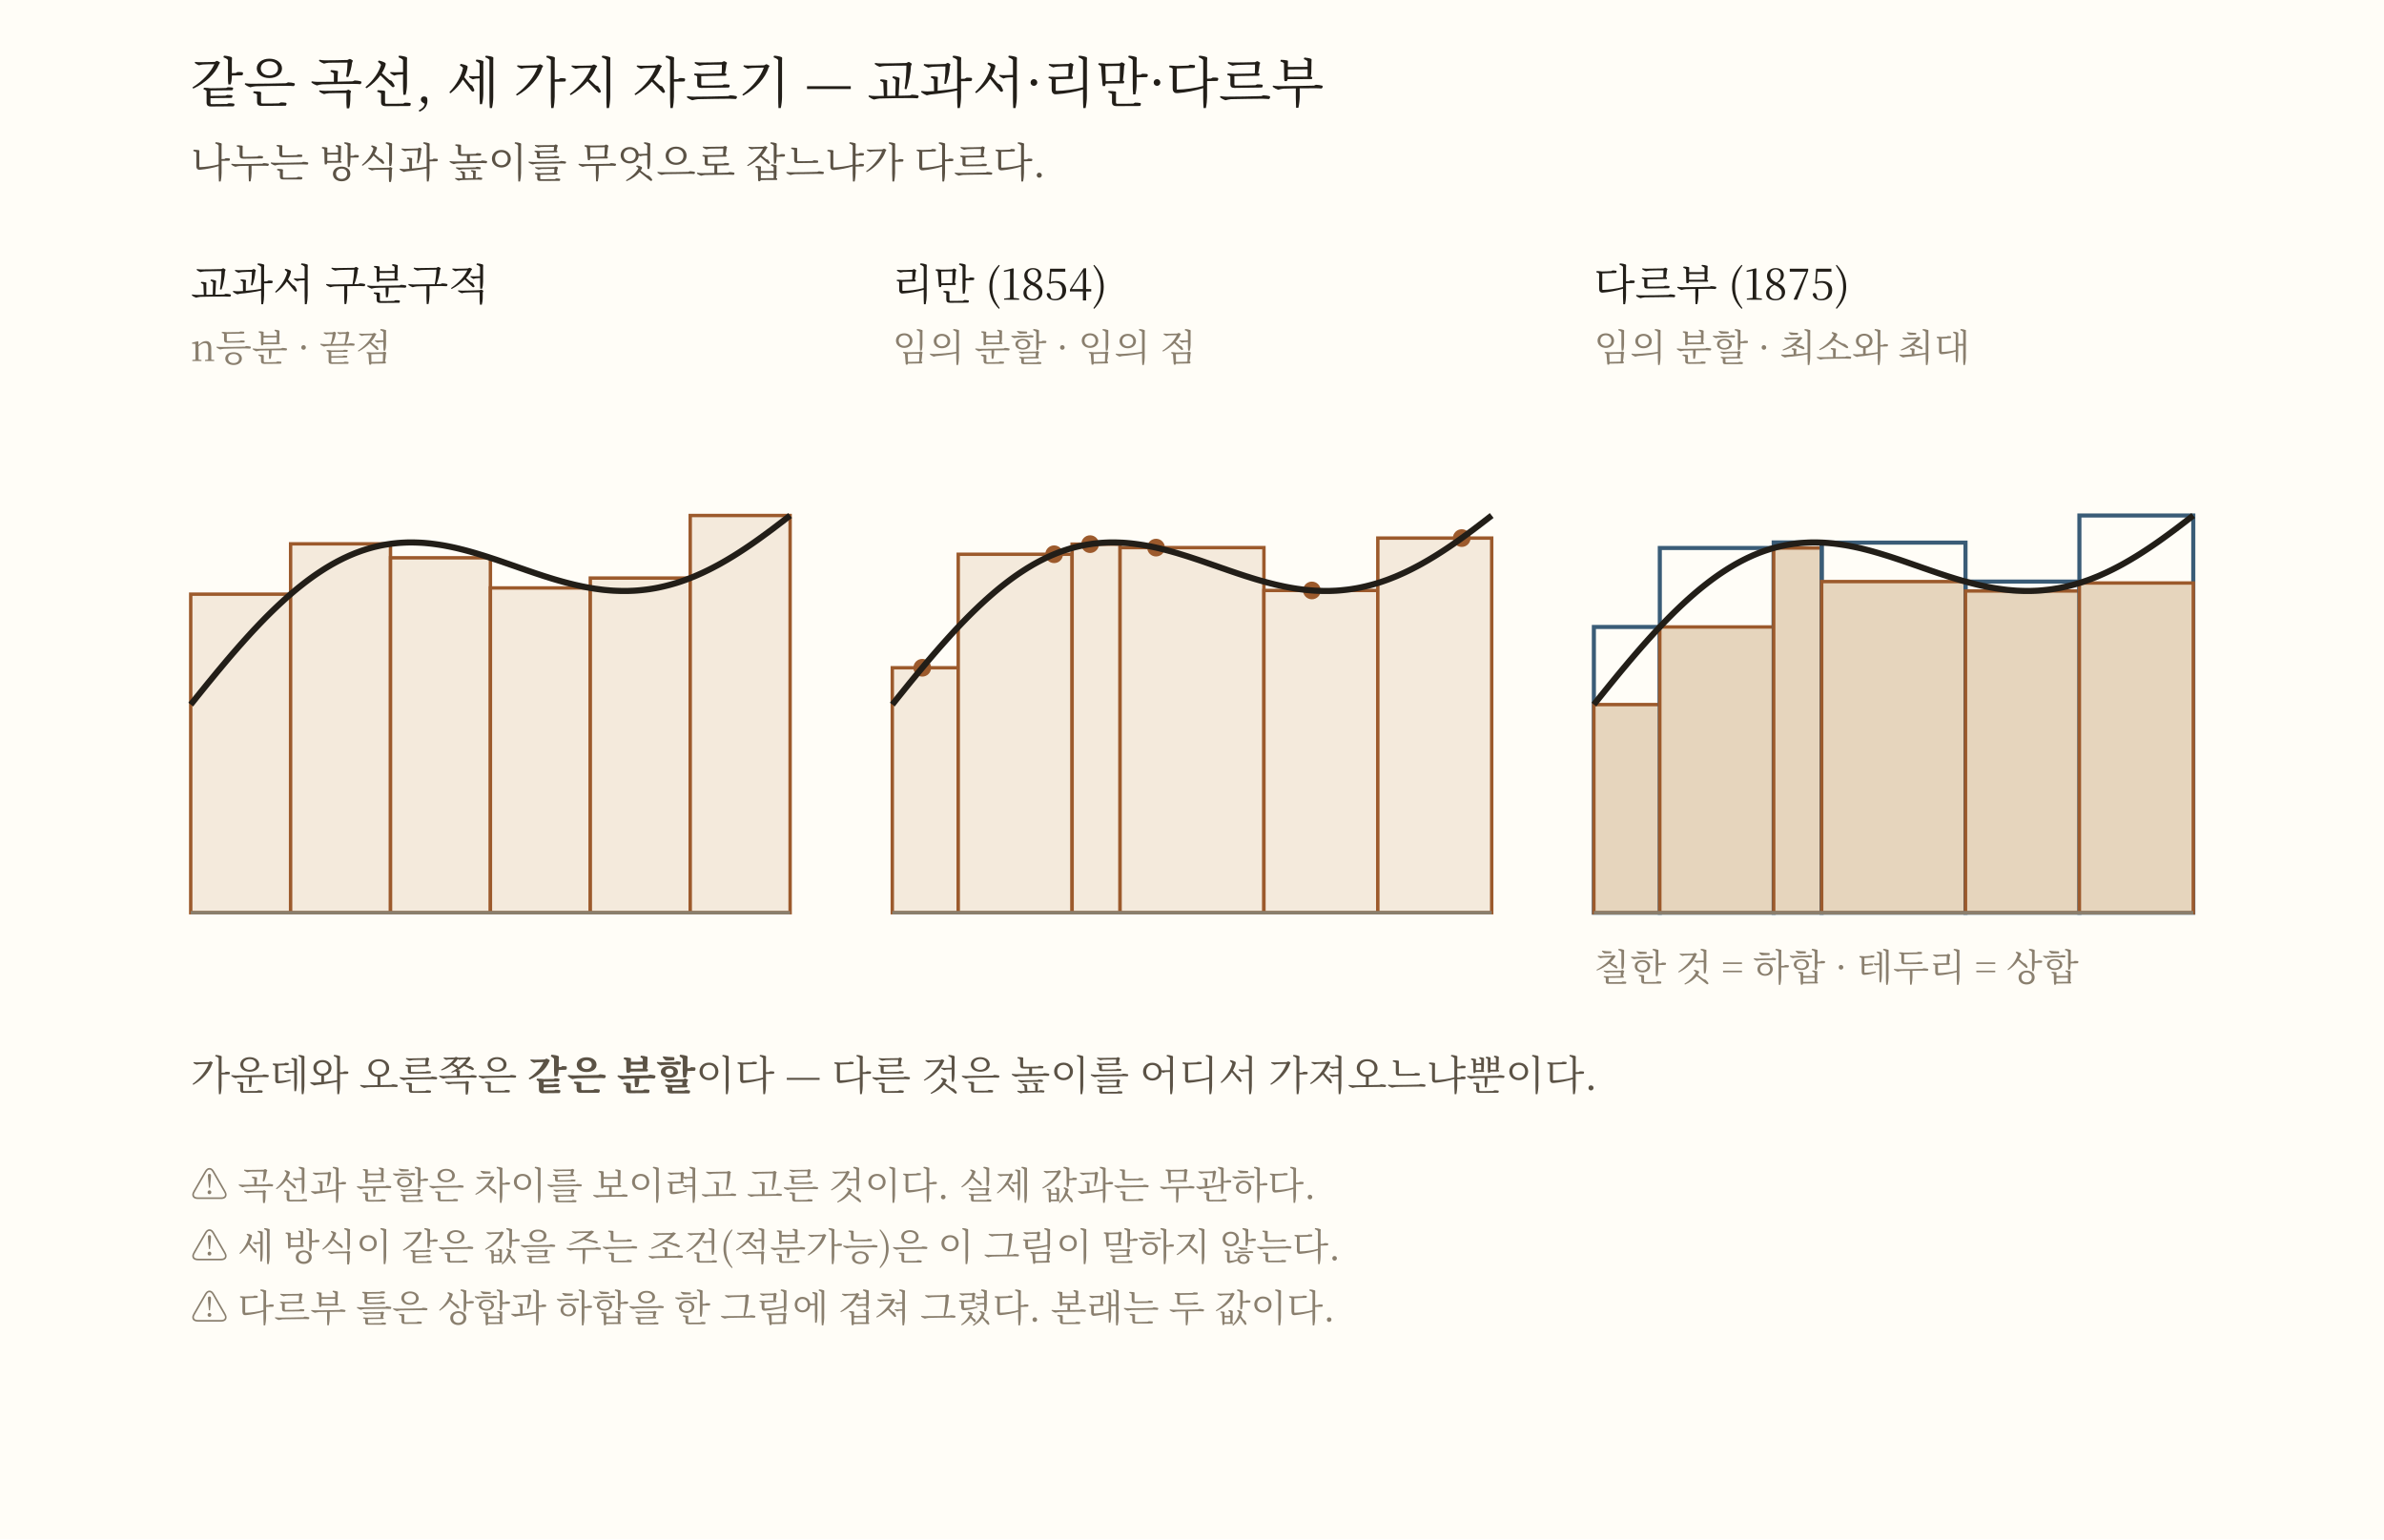
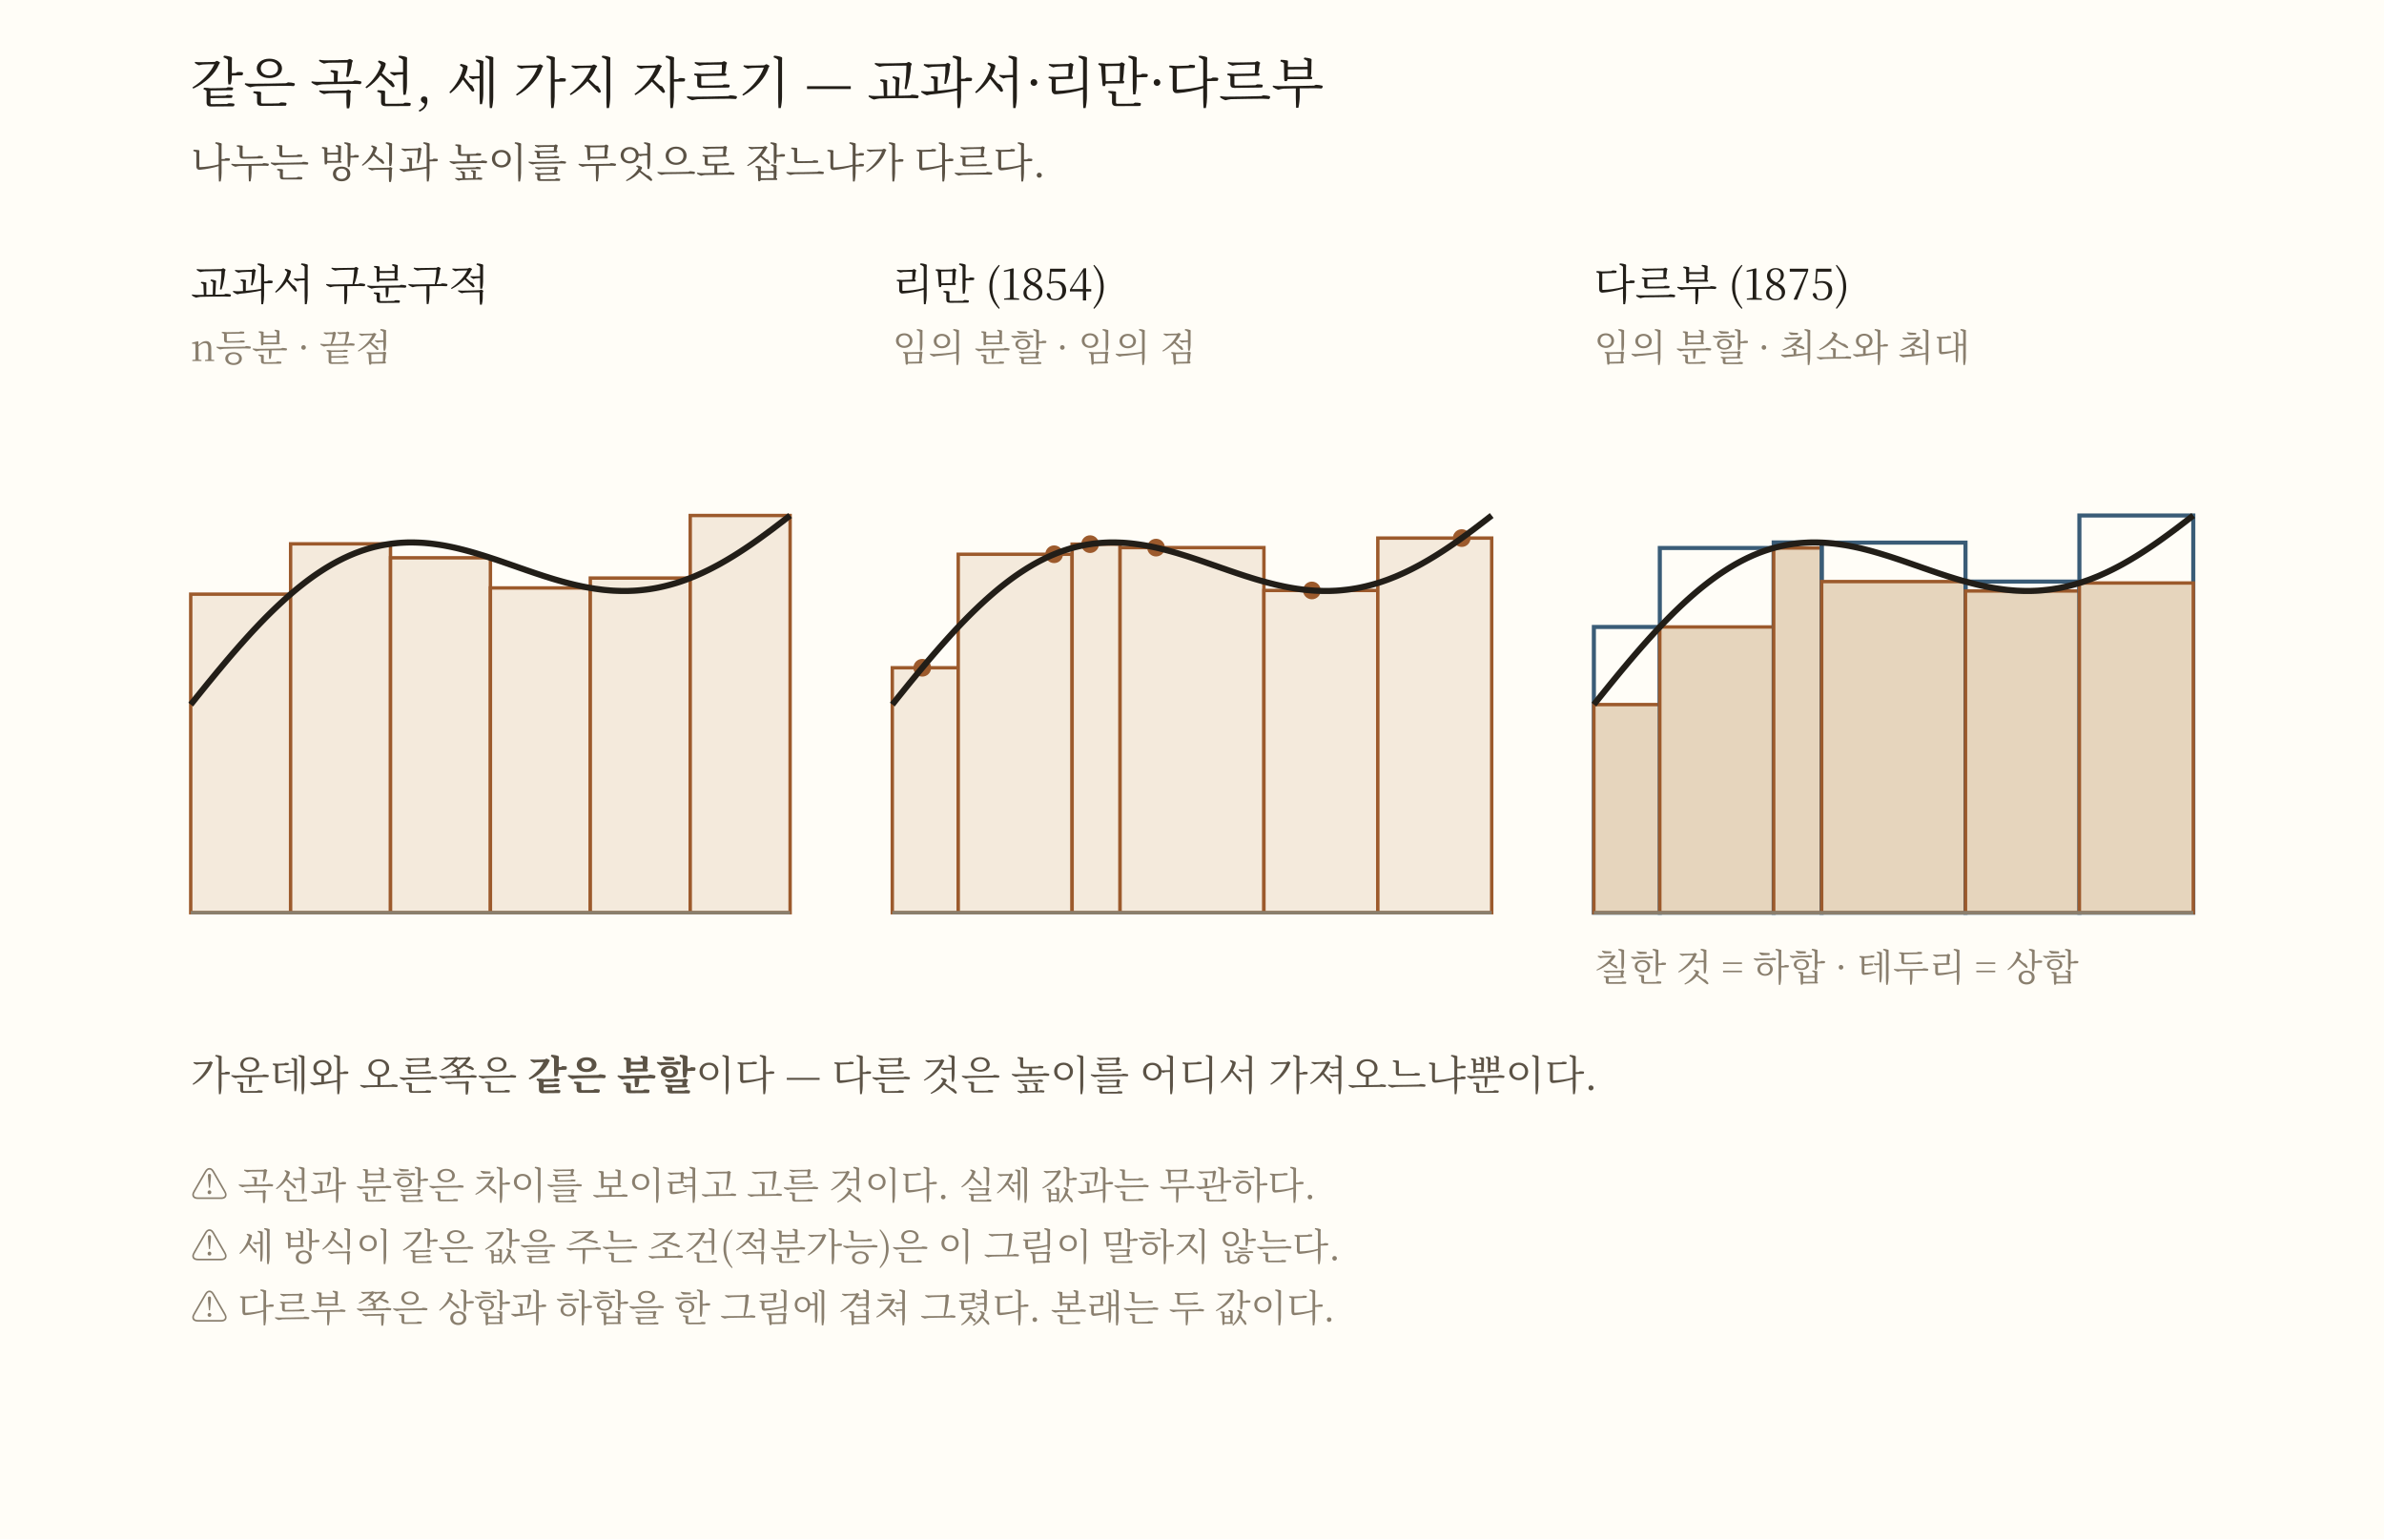
- <svg xmlns="http://www.w3.org/2000/svg" viewBox="0 0 700 452" role="img" aria-label="그림 위쪽에 「같은 곡선, 세 가지 자르기 — 교과서·리만·다르부」라는 표제가 있고 그 아래에 나누는 방식과 높이를 무엇으로 잡느냐가 다르다고 적혀 있다. 아래에 같은 크기의 틀이 셋 나란히 있고, 세 틀 모두 같은 곡선이 그려져 있다. 왼쪽 틀의 제목은 교과서 구분구적이고 n등분에 끝점이라고 적혀 있으며, 폭이 모두 같은 직사각형 여섯 개가 서 있고 각 직사각형의 윗변이 그 칸의 오른쪽 끝에서 곡선에 닿는다. 가운데 틀의 제목은 리만이고 1854년, 임의 분할에 임의 점이라고 적혀 있으며, 폭이 제각각인 직사각형 여섯 개가 서 있고 칸마다 찍힌 점에서 곡선의 높이를 가져왔다. 그 점들은 칸의 왼쪽에도 가운데에도 오른쪽에도 있다. 오른쪽 틀의 제목은 다르부이고 1875년, 임의 분할에 최소와 최대라고 적혀 있으며, 가운데 틀과 같은 분할 위에 직사각형이 칸마다 둘씩 그려져 있다. 낮은 쪽은 칠해져 있고 높은 쪽은 테두리만 있는데, 칠한 것이 하합이고 테두리가 상합이다. 세 틀 아래에 가운데와 오른쪽은 같은 분할을 쓴 것이며 다른 것은 높이를 어디서 가져오느냐뿐이라고 적혀 있다. 맨 아래에는 단서가 셋 있다. 첫째는 곡선과 분할이 차이를 보이려고 고른 것이며 실제 값과는 무관하다는 것이고, 둘째는 세 방식이 같은 값을 주는 조건인 적분가능성은 이 그림이 말하지 않는다는 것이고, 셋째는 다르부 틀이 상합과 하합을 한 그림에 겹쳐 그린 것이며 본래는 두 값이라는 것이다">
+ <svg xmlns="http://www.w3.org/2000/svg" viewBox="0 0 700 452" role="img" aria-label="그림 위쪽에 「같은 곡선, 세 가지 자르기 — 교과서·리만·다르부」라는 표제가 있고 그 아래에 나누는 방식과 높이를 무엇으로 잡느냐가 다르다고 적혀 있다. 아래에 같은 크기로 셋이 나란히 그려져 있고, 셋 모두 같은 곡선이 그려져 있다. 왼쪽 것의 제목은 교과서 구분구적이고 n등분에 끝점이라고 적혀 있으며, 폭이 모두 같은 직사각형 여섯 개가 서 있고 각 직사각형의 윗변이 그 칸의 오른쪽 끝에서 곡선에 닿는다. 가운데 것의 제목은 리만이고 1854년, 임의 분할에 임의 점이라고 적혀 있으며, 폭이 고르지 않은 직사각형 여섯 개가 서 있고 칸마다 찍힌 점에서 곡선의 높이를 가져왔다. 그 점들은 칸의 왼쪽에도 가운데에도 오른쪽에도 있다. 오른쪽 것의 제목은 다르부이고 1875년, 임의 분할에 최소와 최대라고 적혀 있으며, 가운데 것과 같은 분할 위에 직사각형이 칸마다 둘씩 그려져 있다. 낮은 쪽은 칠해져 있고 높은 쪽은 테두리만 있는데, 칠한 것이 하합이고 테두리가 상합이다. 그 아래에 가운데와 오른쪽은 같은 분할을 쓴 것이며 다른 것은 높이를 어디서 가져오느냐뿐이라고 적혀 있다. 맨 아래에는 단서가 셋 있다. 첫째는 곡선과 분할이 차이를 보이려고 고른 것이며 실제 값과는 무관하다는 것이고, 둘째는 세 방식이 같은 값을 주는 조건인 적분가능성은 이 그림이 말하지 않는다는 것이고, 셋째는 다르부 쪽이 상합과 하합을 한 그림에 겹쳐 그린 것이며 본래는 두 값이라는 것이다">
  <style>
    text{font-family:EB Garamond, Georgia, 'Noto Serif KR', 'Noto Serif CJK KR', NanumMyeongjo, Batang, AppleMyungjo, serif;font-variant-numeric:lining-nums;font-feature-settings:"lnum" 1;fill:#221E18;}
    .dim{fill:#5B5245;} .sien{fill:#9C5A2C;} .ax{fill:#8A7F6E;}
    .curve{fill:none;stroke:#221E18;stroke-width:1.8;}
    .axis{stroke:#8A7F6E;stroke-width:1;}
    .bar{fill:#F4EADC;stroke:#9C5A2C;stroke-width:1;}
    .low{fill:#E6D5BD;stroke:#9C5A2C;stroke-width:1;}
    .up{fill:none;stroke:#3A5C77;stroke-width:1.2;}
    .pt{fill:#9C5A2C;}
  </style>
  <rect width="700" height="452" fill="#FFFDF7" />
  <text x="56" y="30" font-size="16">같은 곡선, 세 가지 자르기 — 교과서·리만·다르부</text>
  <text x="56" y="52" font-size="12" class="dim">나누는 방식과 높이를 무엇으로 잡느냐가 다르다.</text>
  <text x="56.0" y="88.0" font-size="12.5">교과서 구분구적</text>
  <text x="56.0" y="106.0" font-size="11" class="ax">n등분 · 끝점</text>
  <rect x="56.00" y="174.47" width="29.33" height="93.53" class="bar" />
  <rect x="85.33" y="159.69" width="29.33" height="108.31" class="bar" />
  <rect x="114.67" y="163.79" width="29.33" height="104.21" class="bar" />
  <rect x="144.00" y="172.64" width="29.33" height="95.36" class="bar" />
  <rect x="173.33" y="169.74" width="29.33" height="98.26" class="bar" />
  <rect x="202.67" y="151.37" width="29.33" height="116.63" class="bar" />
  <polyline points="56.00,206.89 56.88,205.79 57.76,204.69 58.64,203.60 59.52,202.51 60.40,201.42 61.28,200.34 62.16,199.27 63.04,198.20 63.92,197.13 64.80,196.08 65.68,195.03 66.56,193.98 67.44,192.95 68.32,191.92 69.20,190.91 70.08,189.90 70.96,188.91 71.84,187.92 72.72,186.95 73.60,185.98 74.48,185.03 75.36,184.10 76.24,183.17 77.12,182.26 78.00,181.36 78.88,180.48 79.76,179.61 80.64,178.76 81.52,177.92 82.40,177.10 83.28,176.29 84.16,175.50 85.04,174.73 85.92,173.97 86.80,173.23 87.68,172.51 88.56,171.81 89.44,171.12 90.32,170.45 91.20,169.80 92.08,169.17 92.96,168.56 93.84,167.97 94.72,167.40 95.60,166.84 96.48,166.31 97.36,165.79 98.24,165.30 99.12,164.82 100.00,164.37 100.88,163.93 101.76,163.52 102.64,163.12 103.52,162.75 104.40,162.39 105.28,162.06 106.16,161.74 107.04,161.45 107.92,161.17 108.80,160.91 109.68,160.67 110.56,160.46 111.44,160.26 112.32,160.08 113.20,159.92 114.08,159.78 114.96,159.65 115.84,159.55 116.72,159.46 117.60,159.39 118.48,159.34 119.36,159.30 120.24,159.28 121.12,159.28 122.00,159.30 122.88,159.33 123.76,159.37 124.64,159.43 125.52,159.51 126.40,159.60 127.28,159.71 128.16,159.83 129.04,159.96 129.92,160.10 130.80,160.26 131.68,160.43 132.56,160.61 133.44,160.80 134.32,161.00 135.20,161.22 136.08,161.44 136.96,161.67 137.84,161.91 138.72,162.16 139.60,162.41 140.48,162.68 141.36,162.95 142.24,163.22 143.12,163.50 144.00,163.79 144.88,164.08 145.76,164.37 146.64,164.67 147.52,164.97 148.40,165.28 149.28,165.58 150.16,165.89 151.04,166.19 151.92,166.50 152.80,166.81 153.68,167.11 154.56,167.42 155.44,167.72 156.32,168.02 157.20,168.32 158.08,168.61 158.96,168.90 159.84,169.19 160.72,169.46 161.60,169.74 162.48,170.01 163.36,170.27 164.24,170.52 165.12,170.77 166.00,171.01 166.88,171.24 167.76,171.46 168.64,171.68 169.52,171.88 170.40,172.07 171.28,172.26 172.16,172.43 173.04,172.59 173.92,172.74 174.80,172.88 175.68,173.00 176.56,173.12 177.44,173.22 178.32,173.30 179.20,173.38 180.08,173.44 180.96,173.48 181.84,173.51 182.72,173.53 183.60,173.53 184.48,173.52 185.36,173.49 186.24,173.45 187.12,173.39 188.00,173.31 188.88,173.22 189.76,173.12 190.64,173.00 191.52,172.86 192.40,172.71 193.28,172.54 194.16,172.35 195.04,172.15 195.92,171.93 196.80,171.70 197.68,171.45 198.56,171.19 199.44,170.91 200.32,170.61 201.20,170.30 202.08,169.97 202.96,169.62 203.84,169.27 204.72,168.89 205.60,168.50 206.48,168.10 207.36,167.68 208.24,167.25 209.12,166.80 210.00,166.34 210.88,165.87 211.76,165.38 212.64,164.88 213.52,164.37 214.40,163.84 215.28,163.31 216.16,162.76 217.04,162.20 217.92,161.63 218.80,161.05 219.68,160.46 220.56,159.86 221.44,159.25 222.32,158.63 223.20,158.00 224.08,157.36 224.96,156.72 225.84,156.07 226.72,155.42 227.60,154.75 228.48,154.08 229.36,153.41 230.24,152.73 231.12,152.05 232.00,151.37" class="curve" />
  <line x1="56.0" y1="268.0" x2="232.0" y2="268.0" class="axis" />
  <text x="262.0" y="88.0" font-size="12.5">리만 (1854)</text>
  <text x="262.0" y="106.0" font-size="11" class="ax">임의 분할 · 임의 점</text>
  <rect x="262.00" y="196.08" width="19.36" height="71.92" class="bar" />
  <circle cx="270.80" cy="196.08" r="2.6" class="pt" />
  <rect x="281.36" y="162.75" width="33.44" height="105.25" class="bar" />
  <circle cx="309.52" cy="162.75" r="2.6" class="pt" />
  <rect x="314.80" y="159.78" width="14.08" height="108.22" class="bar" />
  <circle cx="320.08" cy="159.78" r="2.6" class="pt" />
  <rect x="328.88" y="160.80" width="42.24" height="107.20" class="bar" />
  <circle cx="339.44" cy="160.80" r="2.6" class="pt" />
  <rect x="371.12" y="173.38" width="33.44" height="94.62" class="bar" />
  <circle cx="385.20" cy="173.38" r="2.6" class="pt" />
  <rect x="404.56" y="158.00" width="33.44" height="110.00" class="bar" />
  <circle cx="429.20" cy="158.00" r="2.6" class="pt" />
  <polyline points="262.00,206.89 262.88,205.79 263.76,204.69 264.64,203.60 265.52,202.51 266.40,201.42 267.28,200.34 268.16,199.27 269.04,198.20 269.92,197.13 270.80,196.08 271.68,195.03 272.56,193.98 273.44,192.95 274.32,191.92 275.20,190.91 276.08,189.90 276.96,188.91 277.84,187.92 278.72,186.95 279.60,185.98 280.48,185.03 281.36,184.10 282.24,183.17 283.12,182.26 284.00,181.36 284.88,180.48 285.76,179.61 286.64,178.76 287.52,177.92 288.40,177.10 289.28,176.29 290.16,175.50 291.04,174.73 291.92,173.97 292.80,173.23 293.68,172.51 294.56,171.81 295.44,171.12 296.32,170.45 297.20,169.80 298.08,169.17 298.96,168.56 299.84,167.97 300.72,167.40 301.60,166.84 302.48,166.31 303.36,165.79 304.24,165.30 305.12,164.82 306.00,164.37 306.88,163.93 307.76,163.52 308.64,163.12 309.52,162.75 310.40,162.39 311.28,162.06 312.16,161.74 313.04,161.45 313.92,161.17 314.80,160.91 315.68,160.67 316.56,160.46 317.44,160.26 318.32,160.08 319.20,159.92 320.08,159.78 320.96,159.65 321.84,159.55 322.72,159.46 323.60,159.39 324.48,159.34 325.36,159.30 326.24,159.28 327.12,159.28 328.00,159.30 328.88,159.33 329.76,159.37 330.64,159.43 331.52,159.51 332.40,159.60 333.28,159.71 334.16,159.83 335.04,159.96 335.92,160.10 336.80,160.26 337.68,160.43 338.56,160.61 339.44,160.80 340.32,161.00 341.20,161.22 342.08,161.44 342.96,161.67 343.84,161.91 344.72,162.16 345.60,162.41 346.48,162.68 347.36,162.95 348.24,163.22 349.12,163.50 350.00,163.79 350.88,164.08 351.76,164.37 352.64,164.67 353.52,164.97 354.40,165.28 355.28,165.58 356.16,165.89 357.04,166.19 357.92,166.50 358.80,166.81 359.68,167.11 360.56,167.42 361.44,167.72 362.32,168.02 363.20,168.32 364.08,168.61 364.96,168.90 365.84,169.19 366.72,169.46 367.60,169.74 368.48,170.01 369.36,170.27 370.24,170.52 371.12,170.77 372.00,171.01 372.88,171.24 373.76,171.46 374.64,171.68 375.52,171.88 376.40,172.07 377.28,172.26 378.16,172.43 379.04,172.59 379.92,172.74 380.80,172.88 381.68,173.00 382.56,173.12 383.44,173.22 384.32,173.30 385.20,173.38 386.08,173.44 386.96,173.48 387.84,173.51 388.72,173.53 389.60,173.53 390.48,173.52 391.36,173.49 392.24,173.45 393.12,173.39 394.00,173.31 394.88,173.22 395.76,173.12 396.64,173.00 397.52,172.86 398.40,172.71 399.28,172.54 400.16,172.35 401.04,172.15 401.92,171.93 402.80,171.70 403.68,171.45 404.56,171.19 405.44,170.91 406.32,170.61 407.20,170.30 408.08,169.97 408.96,169.62 409.84,169.27 410.72,168.89 411.60,168.50 412.48,168.10 413.36,167.68 414.24,167.25 415.12,166.80 416.00,166.34 416.88,165.87 417.76,165.38 418.64,164.88 419.52,164.37 420.40,163.84 421.28,163.31 422.16,162.76 423.04,162.20 423.92,161.63 424.80,161.05 425.68,160.46 426.56,159.86 427.44,159.25 428.32,158.63 429.20,158.00 430.08,157.36 430.96,156.72 431.84,156.07 432.72,155.42 433.60,154.75 434.48,154.08 435.36,153.41 436.24,152.73 437.12,152.05 438.00,151.37" class="curve" />
  <line x1="262.0" y1="268.0" x2="438.0" y2="268.0" class="axis" />
  <text x="468.0" y="88.0" font-size="12.5">다르부 (1875)</text>
  <text x="468.0" y="106.0" font-size="11" class="ax">임의 분할 · 최소와 최대</text>
  <rect x="468.00" y="184.10" width="19.36" height="83.90" class="up" />
  <rect x="468.00" y="206.89" width="19.36" height="61.11" class="low" />
  <rect x="487.36" y="160.91" width="33.44" height="107.09" class="up" />
  <rect x="487.36" y="184.10" width="33.44" height="83.90" class="low" />
  <rect x="520.80" y="159.28" width="14.08" height="108.72" class="up" />
  <rect x="520.80" y="160.91" width="14.08" height="107.09" class="low" />
  <rect x="534.88" y="159.33" width="42.24" height="108.67" class="up" />
  <rect x="534.88" y="170.77" width="42.24" height="97.23" class="low" />
  <rect x="577.12" y="170.77" width="33.44" height="97.23" class="up" />
  <rect x="577.12" y="173.53" width="33.44" height="94.47" class="low" />
  <rect x="610.56" y="151.37" width="33.44" height="116.63" class="up" />
  <rect x="610.56" y="171.19" width="33.44" height="96.81" class="low" />
  <polyline points="468.00,206.89 468.88,205.79 469.76,204.69 470.64,203.60 471.52,202.51 472.40,201.42 473.28,200.34 474.16,199.27 475.04,198.20 475.92,197.13 476.80,196.08 477.68,195.03 478.56,193.98 479.44,192.95 480.32,191.92 481.20,190.91 482.08,189.90 482.96,188.91 483.84,187.92 484.72,186.95 485.60,185.98 486.48,185.03 487.36,184.10 488.24,183.17 489.12,182.26 490.00,181.36 490.88,180.48 491.76,179.61 492.64,178.76 493.52,177.92 494.40,177.10 495.28,176.29 496.16,175.50 497.04,174.73 497.92,173.97 498.80,173.23 499.68,172.51 500.56,171.81 501.44,171.12 502.32,170.45 503.20,169.80 504.08,169.17 504.96,168.56 505.84,167.97 506.72,167.40 507.60,166.84 508.48,166.31 509.36,165.79 510.24,165.30 511.12,164.82 512.00,164.37 512.88,163.93 513.76,163.52 514.64,163.12 515.52,162.75 516.40,162.39 517.28,162.06 518.16,161.74 519.04,161.45 519.92,161.17 520.80,160.91 521.68,160.67 522.56,160.46 523.44,160.26 524.32,160.08 525.20,159.92 526.08,159.78 526.96,159.65 527.84,159.55 528.72,159.46 529.60,159.39 530.48,159.34 531.36,159.30 532.24,159.28 533.12,159.28 534.00,159.30 534.88,159.33 535.76,159.37 536.64,159.43 537.52,159.51 538.40,159.60 539.28,159.71 540.16,159.83 541.04,159.96 541.92,160.10 542.80,160.26 543.68,160.43 544.56,160.61 545.44,160.80 546.32,161.00 547.20,161.22 548.08,161.44 548.96,161.67 549.84,161.91 550.72,162.16 551.60,162.41 552.48,162.68 553.36,162.95 554.24,163.22 555.12,163.50 556.00,163.79 556.88,164.08 557.76,164.37 558.64,164.67 559.52,164.97 560.40,165.28 561.28,165.58 562.16,165.89 563.04,166.19 563.92,166.50 564.80,166.81 565.68,167.11 566.56,167.42 567.44,167.72 568.32,168.02 569.20,168.32 570.08,168.61 570.96,168.90 571.84,169.19 572.72,169.46 573.60,169.74 574.48,170.01 575.36,170.27 576.24,170.52 577.12,170.77 578.00,171.01 578.88,171.24 579.76,171.46 580.64,171.68 581.52,171.88 582.40,172.07 583.28,172.26 584.16,172.43 585.04,172.59 585.92,172.74 586.80,172.88 587.68,173.00 588.56,173.12 589.44,173.22 590.32,173.30 591.20,173.38 592.08,173.44 592.96,173.48 593.84,173.51 594.72,173.53 595.60,173.53 596.48,173.52 597.36,173.49 598.24,173.45 599.12,173.39 600.00,173.31 600.88,173.22 601.76,173.12 602.64,173.00 603.52,172.86 604.40,172.71 605.28,172.54 606.16,172.35 607.04,172.15 607.92,171.93 608.80,171.70 609.68,171.45 610.56,171.19 611.44,170.91 612.32,170.61 613.20,170.30 614.08,169.97 614.96,169.62 615.84,169.27 616.72,168.89 617.60,168.50 618.48,168.10 619.36,167.68 620.24,167.25 621.12,166.80 622.00,166.34 622.88,165.87 623.76,165.38 624.64,164.88 625.52,164.37 626.40,163.84 627.28,163.31 628.16,162.76 629.04,162.20 629.92,161.63 630.80,161.05 631.68,160.46 632.56,159.86 633.44,159.25 634.32,158.63 635.20,158.00 636.08,157.36 636.96,156.72 637.84,156.07 638.72,155.42 639.60,154.75 640.48,154.08 641.36,153.41 642.24,152.73 643.12,152.05 644.00,151.37" class="curve" />
  <line x1="468.0" y1="268.0" x2="644.0" y2="268.0" class="axis" />
  <text x="468.0" y="288.0" font-size="11" class="ax">칠한 것 = 하합 · 테두리 = 상합</text>
  <text x="56" y="320.0" font-size="12" class="dim">가운데와 오른쪽은 <tspan font-weight="600">같은 분할</tspan>이다 — 다른 것은 높이를 어디서 가져오느냐뿐이다.</text>
  <text x="56" y="352.0" font-size="11" class="ax">⚠ 곡선과 분할은 차이를 보이려고 고른 것이다. 실제 값과는 무관하다.</text>
  <text x="56" y="370.0" font-size="11" class="ax">⚠ 세 방식이 같은 값을 주는 조건(적분가능)은 이 그림이 말하지 않는다.</text>
-   <text x="56" y="388.0" font-size="11" class="ax">⚠ 다르부 틀은 상합과 하합을 한 그림에 겹쳐 그렸다. 본래는 두 값이다.</text>
+   <text x="56" y="388.0" font-size="11" class="ax">⚠ 다르부 쪽은 상합과 하합을 한 그림에 겹쳐 그렸다. 본래는 두 값이다.</text>
</svg>
